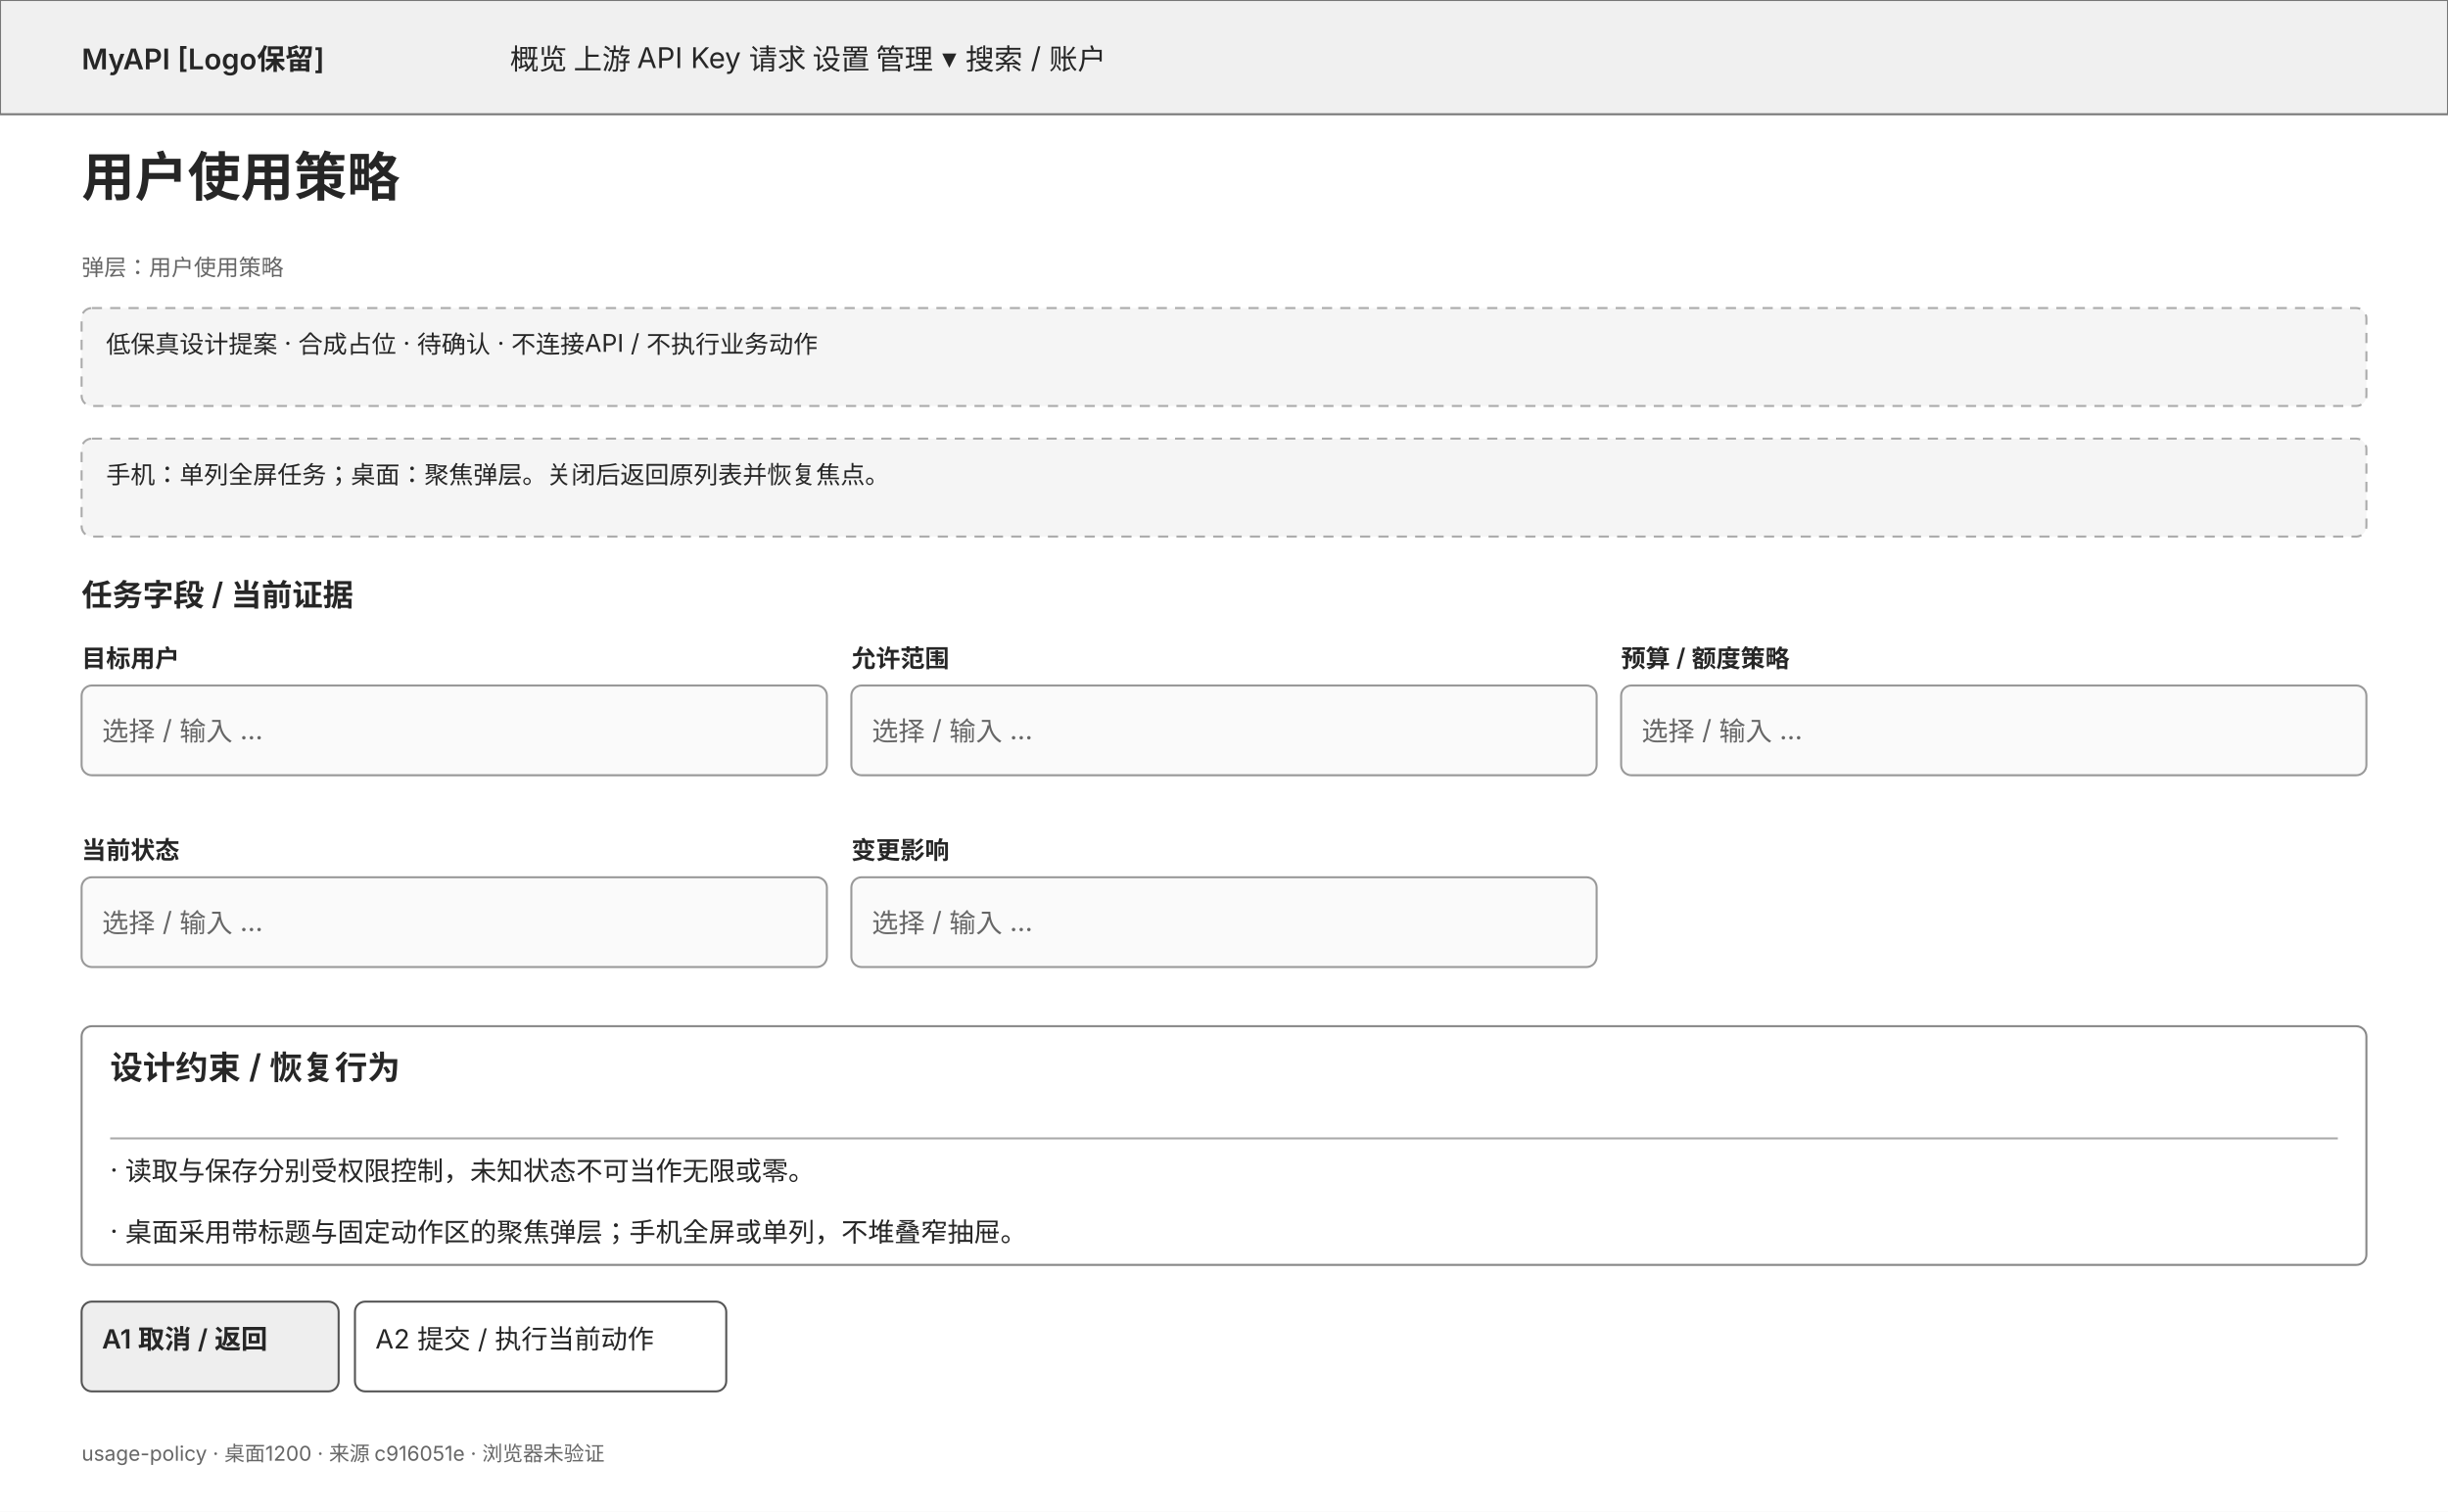
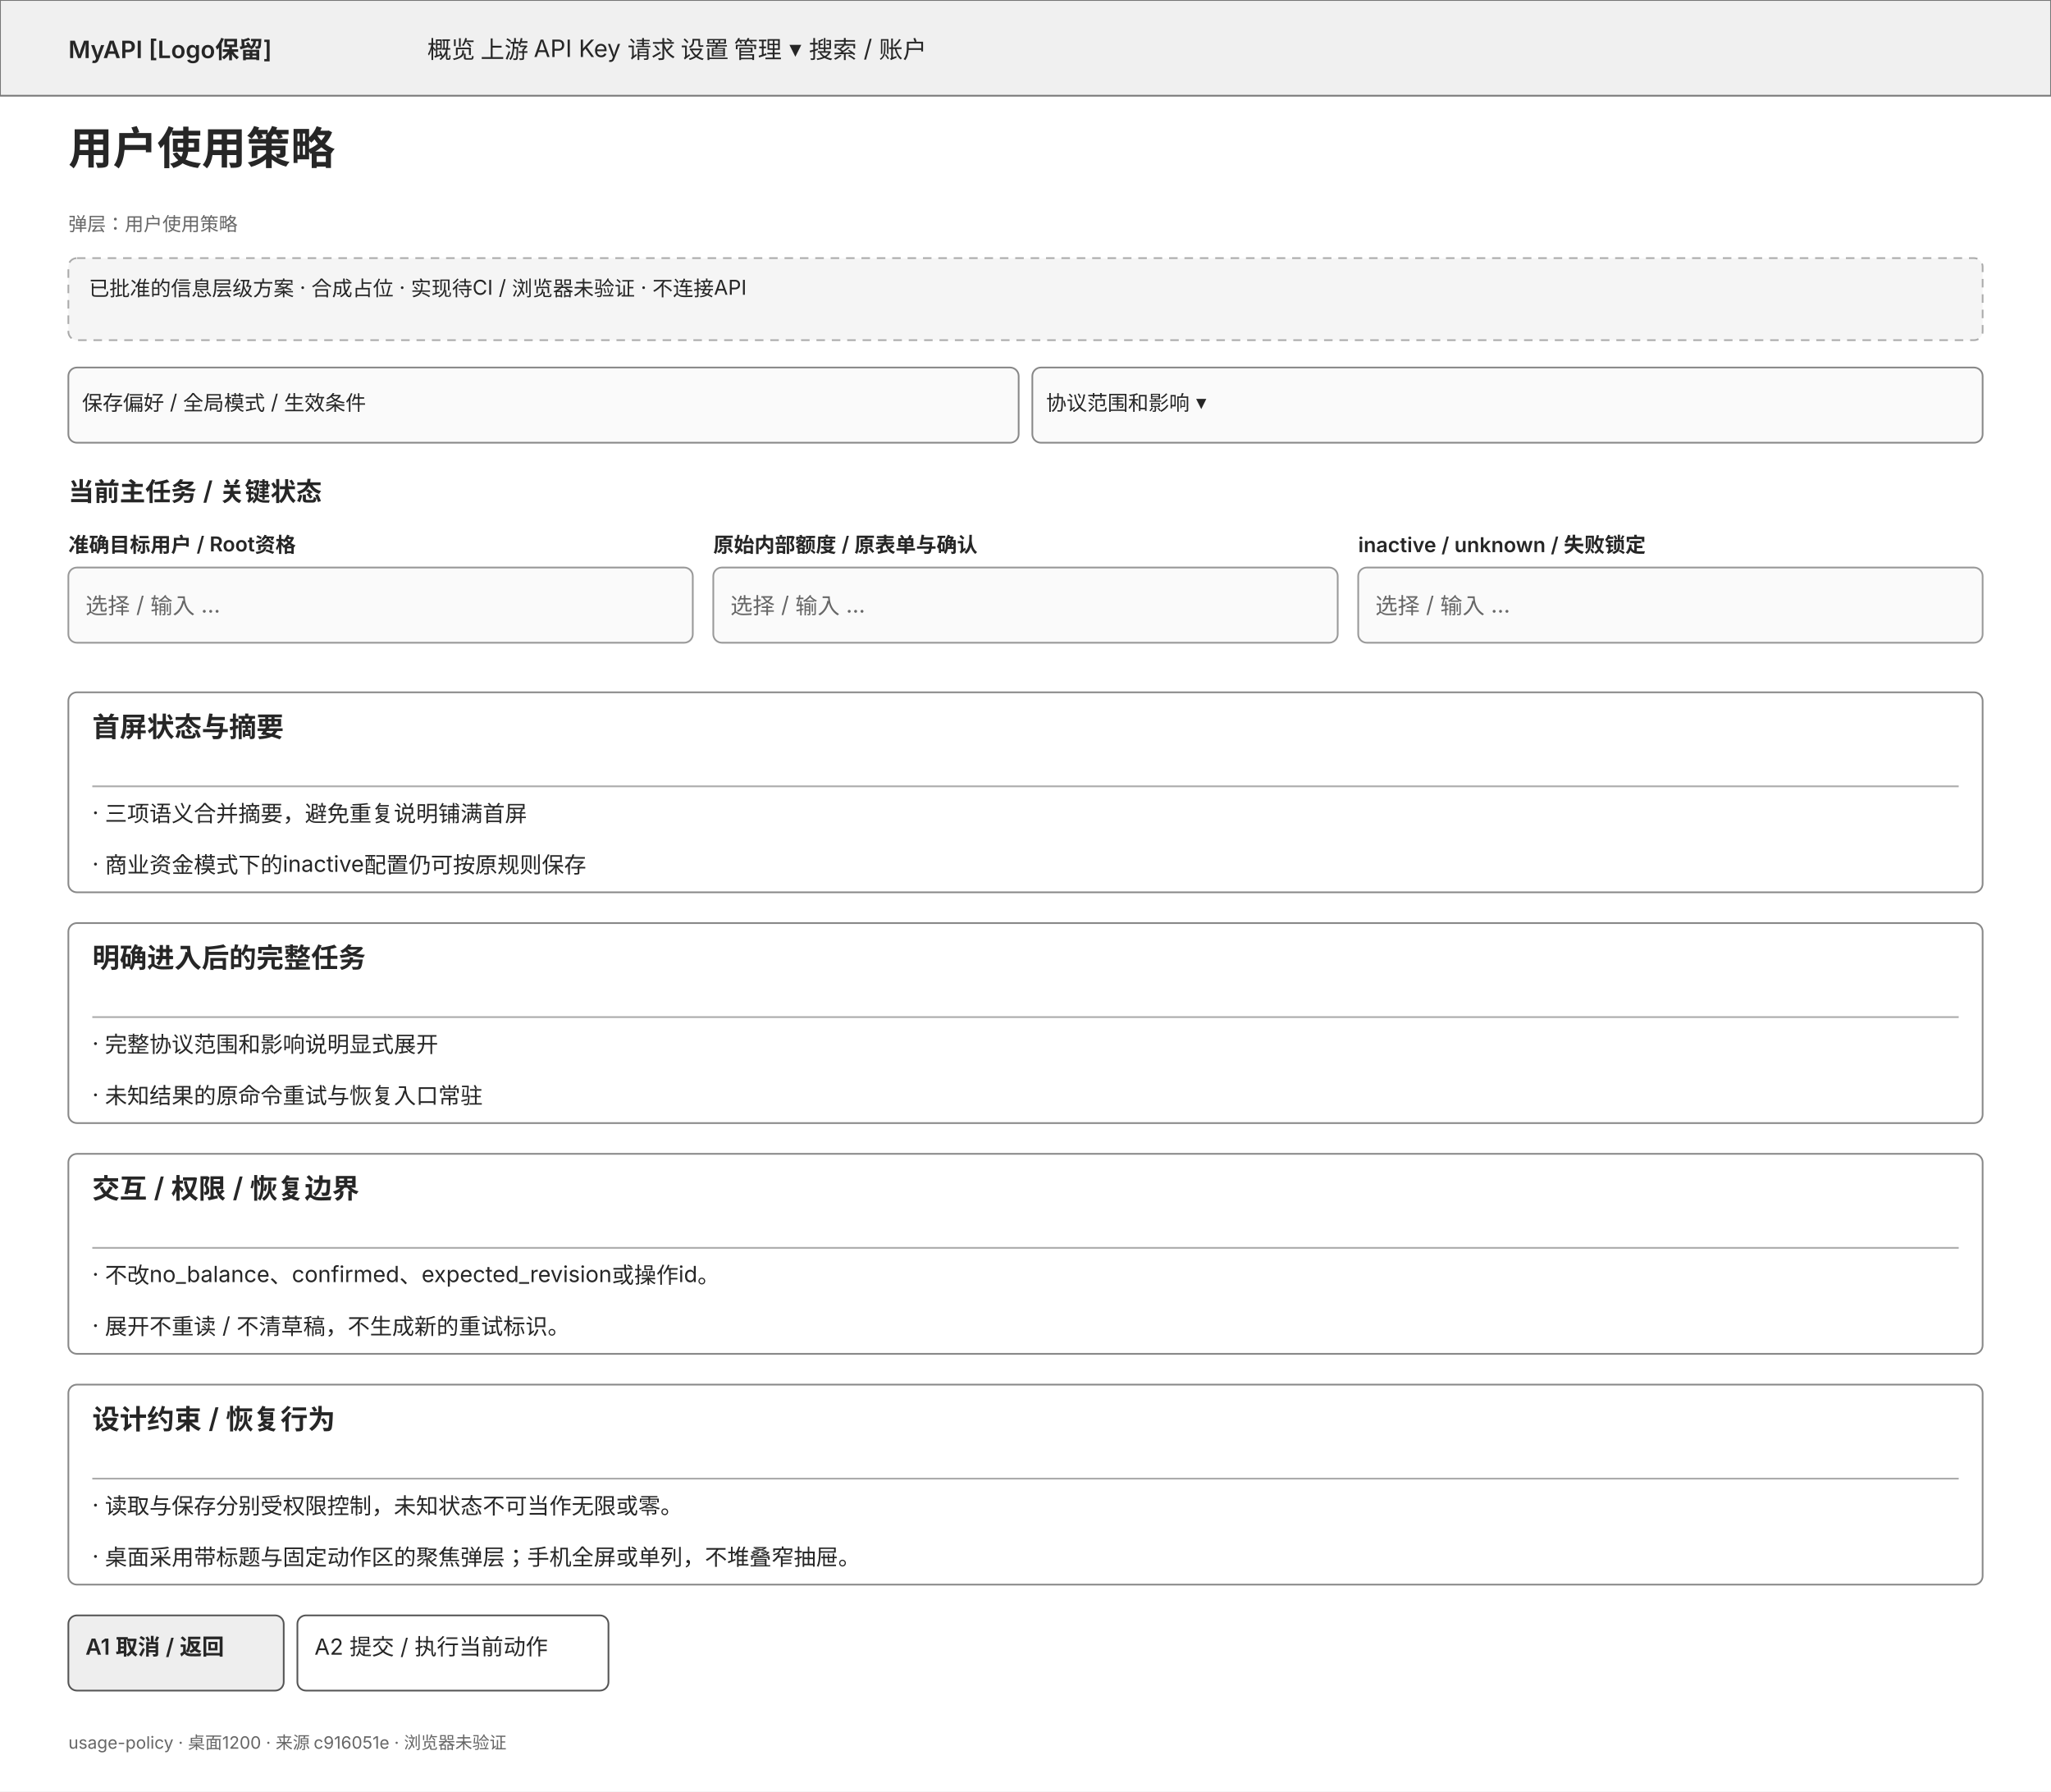
- <svg xmlns="http://www.w3.org/2000/svg" width="1200" height="741" viewBox="0 0 1200 741" role="img" aria-labelledby="title desc">
+ <svg xmlns="http://www.w3.org/2000/svg" width="1200" height="1048" viewBox="0 0 1200 1048" role="img" aria-labelledby="title desc">
  <rect width="100%" height="100%" fill="#ffffff" />
  <g font-family="system-ui, -apple-system, BlinkMacSystemFont, sans-serif">
    <rect x="0" y="0" width="1200" height="56" rx="0" fill="#f0f0f0" stroke="#777777" />
    <text x="40" y="34" font-size="14" font-weight="600" fill="#262626">MyAPI  [Logo保留]</text>
    <text x="250" y="34" font-size="14" font-weight="normal" fill="#262626">概览    上游    API Key    请求    设置    管理 ▾       搜索 / 账户</text>
    <text x="40" y="96" font-size="26" font-weight="600" fill="#262626">用户使用策略</text>
    <text x="40" y="135" font-size="11" font-weight="normal" fill="#666666">弹层：用户使用策略</text>
    <rect x="40" y="151" width="1120" height="48" rx="5" fill="#f5f5f5" stroke="#aaaaaa" stroke-dasharray="5 4" />
-     <text x="52" y="173" font-size="12" font-weight="normal" fill="#262626">低保真设计提案 · 合成占位 · 待确认 · 不连接API / 不执行业务动作</text>
-     <rect x="40" y="215" width="1120" height="48" rx="5" fill="#f5f5f5" stroke="#aaaaaa" stroke-dasharray="5 4" />
-     <text x="52" y="237" font-size="12" font-weight="normal" fill="#262626">手机：单列全屏任务；桌面：聚焦弹层。关闭后返回原列表并恢复焦点。</text>
-     <text x="40" y="297" font-size="15" font-weight="600" fill="#262626">任务字段 / 当前证据</text>
-     <text x="40.0" y="327" font-size="12" font-weight="600" fill="#262626">目标用户</text>
-     <rect x="40.0" y="336" width="365.333" height="44" rx="5" fill="#fafafa" stroke="#999999" />
-     <text x="50.0" y="363" font-size="13" font-weight="normal" fill="#666666">选择 / 输入 …</text>
-     <text x="417.333" y="327" font-size="12" font-weight="600" fill="#262626">允许范围</text>
-     <rect x="417.333" y="336" width="365.333" height="44" rx="5" fill="#fafafa" stroke="#999999" />
-     <text x="427.333" y="363" font-size="13" font-weight="normal" fill="#666666">选择 / 输入 …</text>
-     <text x="794.667" y="327" font-size="12" font-weight="600" fill="#262626">预算 / 额度策略</text>
-     <rect x="794.667" y="336" width="365.333" height="44" rx="5" fill="#fafafa" stroke="#999999" />
-     <text x="804.667" y="363" font-size="13" font-weight="normal" fill="#666666">选择 / 输入 …</text>
-     <text x="40.0" y="421" font-size="12" font-weight="600" fill="#262626">当前状态</text>
-     <rect x="40.0" y="430" width="365.333" height="44" rx="5" fill="#fafafa" stroke="#999999" />
-     <text x="50.0" y="457" font-size="13" font-weight="normal" fill="#666666">选择 / 输入 …</text>
-     <text x="417.333" y="421" font-size="12" font-weight="600" fill="#262626">变更影响</text>
-     <rect x="417.333" y="430" width="365.333" height="44" rx="5" fill="#fafafa" stroke="#999999" />
-     <text x="427.333" y="457" font-size="13" font-weight="normal" fill="#666666">选择 / 输入 …</text>
-     <rect x="40" y="503" width="1120" height="117" rx="5" fill="#ffffff" stroke="#888888" />
-     <text x="54" y="529" font-size="16" font-weight="600" fill="#262626">设计约束 / 恢复行为</text>
-     <line x1="54" y1="558" x2="1146" y2="558" stroke="#aaaaaa" />
-     <text x="54" y="578" font-size="13" font-weight="normal" fill="#262626">· 读取与保存分别受权限控制，未知状态不可当作无限或零。</text>
-     <text x="54" y="608" font-size="13" font-weight="normal" fill="#262626">· 桌面采用带标题与固定动作区的聚焦弹层；手机全屏或单列，不堆叠窄抽屉。</text>
-     <rect x="40" y="638" width="126" height="44" rx="5" fill="#eeeeee" stroke="#555555" />
-     <text x="50" y="661" font-size="13" font-weight="600" fill="#262626">A1 取消 / 返回</text>
-     <rect x="174" y="638" width="182" height="44" rx="5" fill="#ffffff" stroke="#555555" />
-     <text x="184" y="661" font-size="13" font-weight="normal" fill="#262626">A2 提交 / 执行当前动作</text>
-     <text x="40" y="716" font-size="10" font-weight="normal" fill="#666666">usage-policy · 桌面1200 · 来源 c916051e · 浏览器未验证</text>
+     <text x="52" y="173" font-size="12" font-weight="normal" fill="#262626">已批准的信息层级方案 · 合成占位 · 实现待CI / 浏览器未验证 · 不连接API</text>
+     <rect x="40.0" y="215" width="556.0" height="44" rx="5" fill="#fafafa" stroke="#888888" />
+     <text x="48.0" y="240" font-size="12" font-weight="normal" fill="#262626">保存偏好 / 全局模式 / 生效条件</text>
+     <rect x="604.0" y="215" width="556.0" height="44" rx="5" fill="#fafafa" stroke="#888888" />
+     <text x="612.0" y="240" font-size="12" font-weight="normal" fill="#262626">协议范围和影响 ▾</text>
+     <text x="40" y="293" font-size="15" font-weight="600" fill="#262626">当前主任务 / 关键状态</text>
+     <text x="40.0" y="323" font-size="12" font-weight="600" fill="#262626">准确目标用户 / Root资格</text>
+     <rect x="40.0" y="332" width="365.333" height="44" rx="5" fill="#fafafa" stroke="#999999" />
+     <text x="50.0" y="359" font-size="13" font-weight="normal" fill="#666666">选择 / 输入 …</text>
+     <text x="417.333" y="323" font-size="12" font-weight="600" fill="#262626">原始内部额度 / 原表单与确认</text>
+     <rect x="417.333" y="332" width="365.333" height="44" rx="5" fill="#fafafa" stroke="#999999" />
+     <text x="427.333" y="359" font-size="13" font-weight="normal" fill="#666666">选择 / 输入 …</text>
+     <text x="794.667" y="323" font-size="12" font-weight="600" fill="#262626">inactive / unknown / 失败锁定</text>
+     <rect x="794.667" y="332" width="365.333" height="44" rx="5" fill="#fafafa" stroke="#999999" />
+     <text x="804.667" y="359" font-size="13" font-weight="normal" fill="#666666">选择 / 输入 …</text>
+     <rect x="40" y="405" width="1120" height="117" rx="5" fill="#ffffff" stroke="#888888" />
+     <text x="54" y="431" font-size="16" font-weight="600" fill="#262626">首屏状态与摘要</text>
+     <line x1="54" y1="460" x2="1146" y2="460" stroke="#aaaaaa" />
+     <text x="54" y="480" font-size="13" font-weight="normal" fill="#262626">· 三项语义合并摘要，避免重复说明铺满首屏</text>
+     <text x="54" y="510" font-size="13" font-weight="normal" fill="#262626">· 商业资金模式下的inactive配置仍可按原规则保存</text>
+     <rect x="40" y="540" width="1120" height="117" rx="5" fill="#ffffff" stroke="#888888" />
+     <text x="54" y="566" font-size="16" font-weight="600" fill="#262626">明确进入后的完整任务</text>
+     <line x1="54" y1="595" x2="1146" y2="595" stroke="#aaaaaa" />
+     <text x="54" y="615" font-size="13" font-weight="normal" fill="#262626">· 完整协议范围和影响说明显式展开</text>
+     <text x="54" y="645" font-size="13" font-weight="normal" fill="#262626">· 未知结果的原命令重试与恢复入口常驻</text>
+     <rect x="40" y="675" width="1120" height="117" rx="5" fill="#ffffff" stroke="#888888" />
+     <text x="54" y="701" font-size="16" font-weight="600" fill="#262626">交互 / 权限 / 恢复边界</text>
+     <line x1="54" y1="730" x2="1146" y2="730" stroke="#aaaaaa" />
+     <text x="54" y="750" font-size="13" font-weight="normal" fill="#262626">· 不改no_balance、confirmed、expected_revision或操作id。</text>
+     <text x="54" y="780" font-size="13" font-weight="normal" fill="#262626">· 展开不重读 / 不清草稿，不生成新的重试标识。</text>
+     <rect x="40" y="810" width="1120" height="117" rx="5" fill="#ffffff" stroke="#888888" />
+     <text x="54" y="836" font-size="16" font-weight="600" fill="#262626">设计约束 / 恢复行为</text>
+     <line x1="54" y1="865" x2="1146" y2="865" stroke="#aaaaaa" />
+     <text x="54" y="885" font-size="13" font-weight="normal" fill="#262626">· 读取与保存分别受权限控制，未知状态不可当作无限或零。</text>
+     <text x="54" y="915" font-size="13" font-weight="normal" fill="#262626">· 桌面采用带标题与固定动作区的聚焦弹层；手机全屏或单列，不堆叠窄抽屉。</text>
+     <rect x="40" y="945" width="126" height="44" rx="5" fill="#eeeeee" stroke="#555555" />
+     <text x="50" y="968" font-size="13" font-weight="600" fill="#262626">A1 取消 / 返回</text>
+     <rect x="174" y="945" width="182" height="44" rx="5" fill="#ffffff" stroke="#555555" />
+     <text x="184" y="968" font-size="13" font-weight="normal" fill="#262626">A2 提交 / 执行当前动作</text>
+     <text x="40" y="1023" font-size="10" font-weight="normal" fill="#666666">usage-policy · 桌面1200 · 来源 c916051e · 浏览器未验证</text>
  </g>
</svg>
